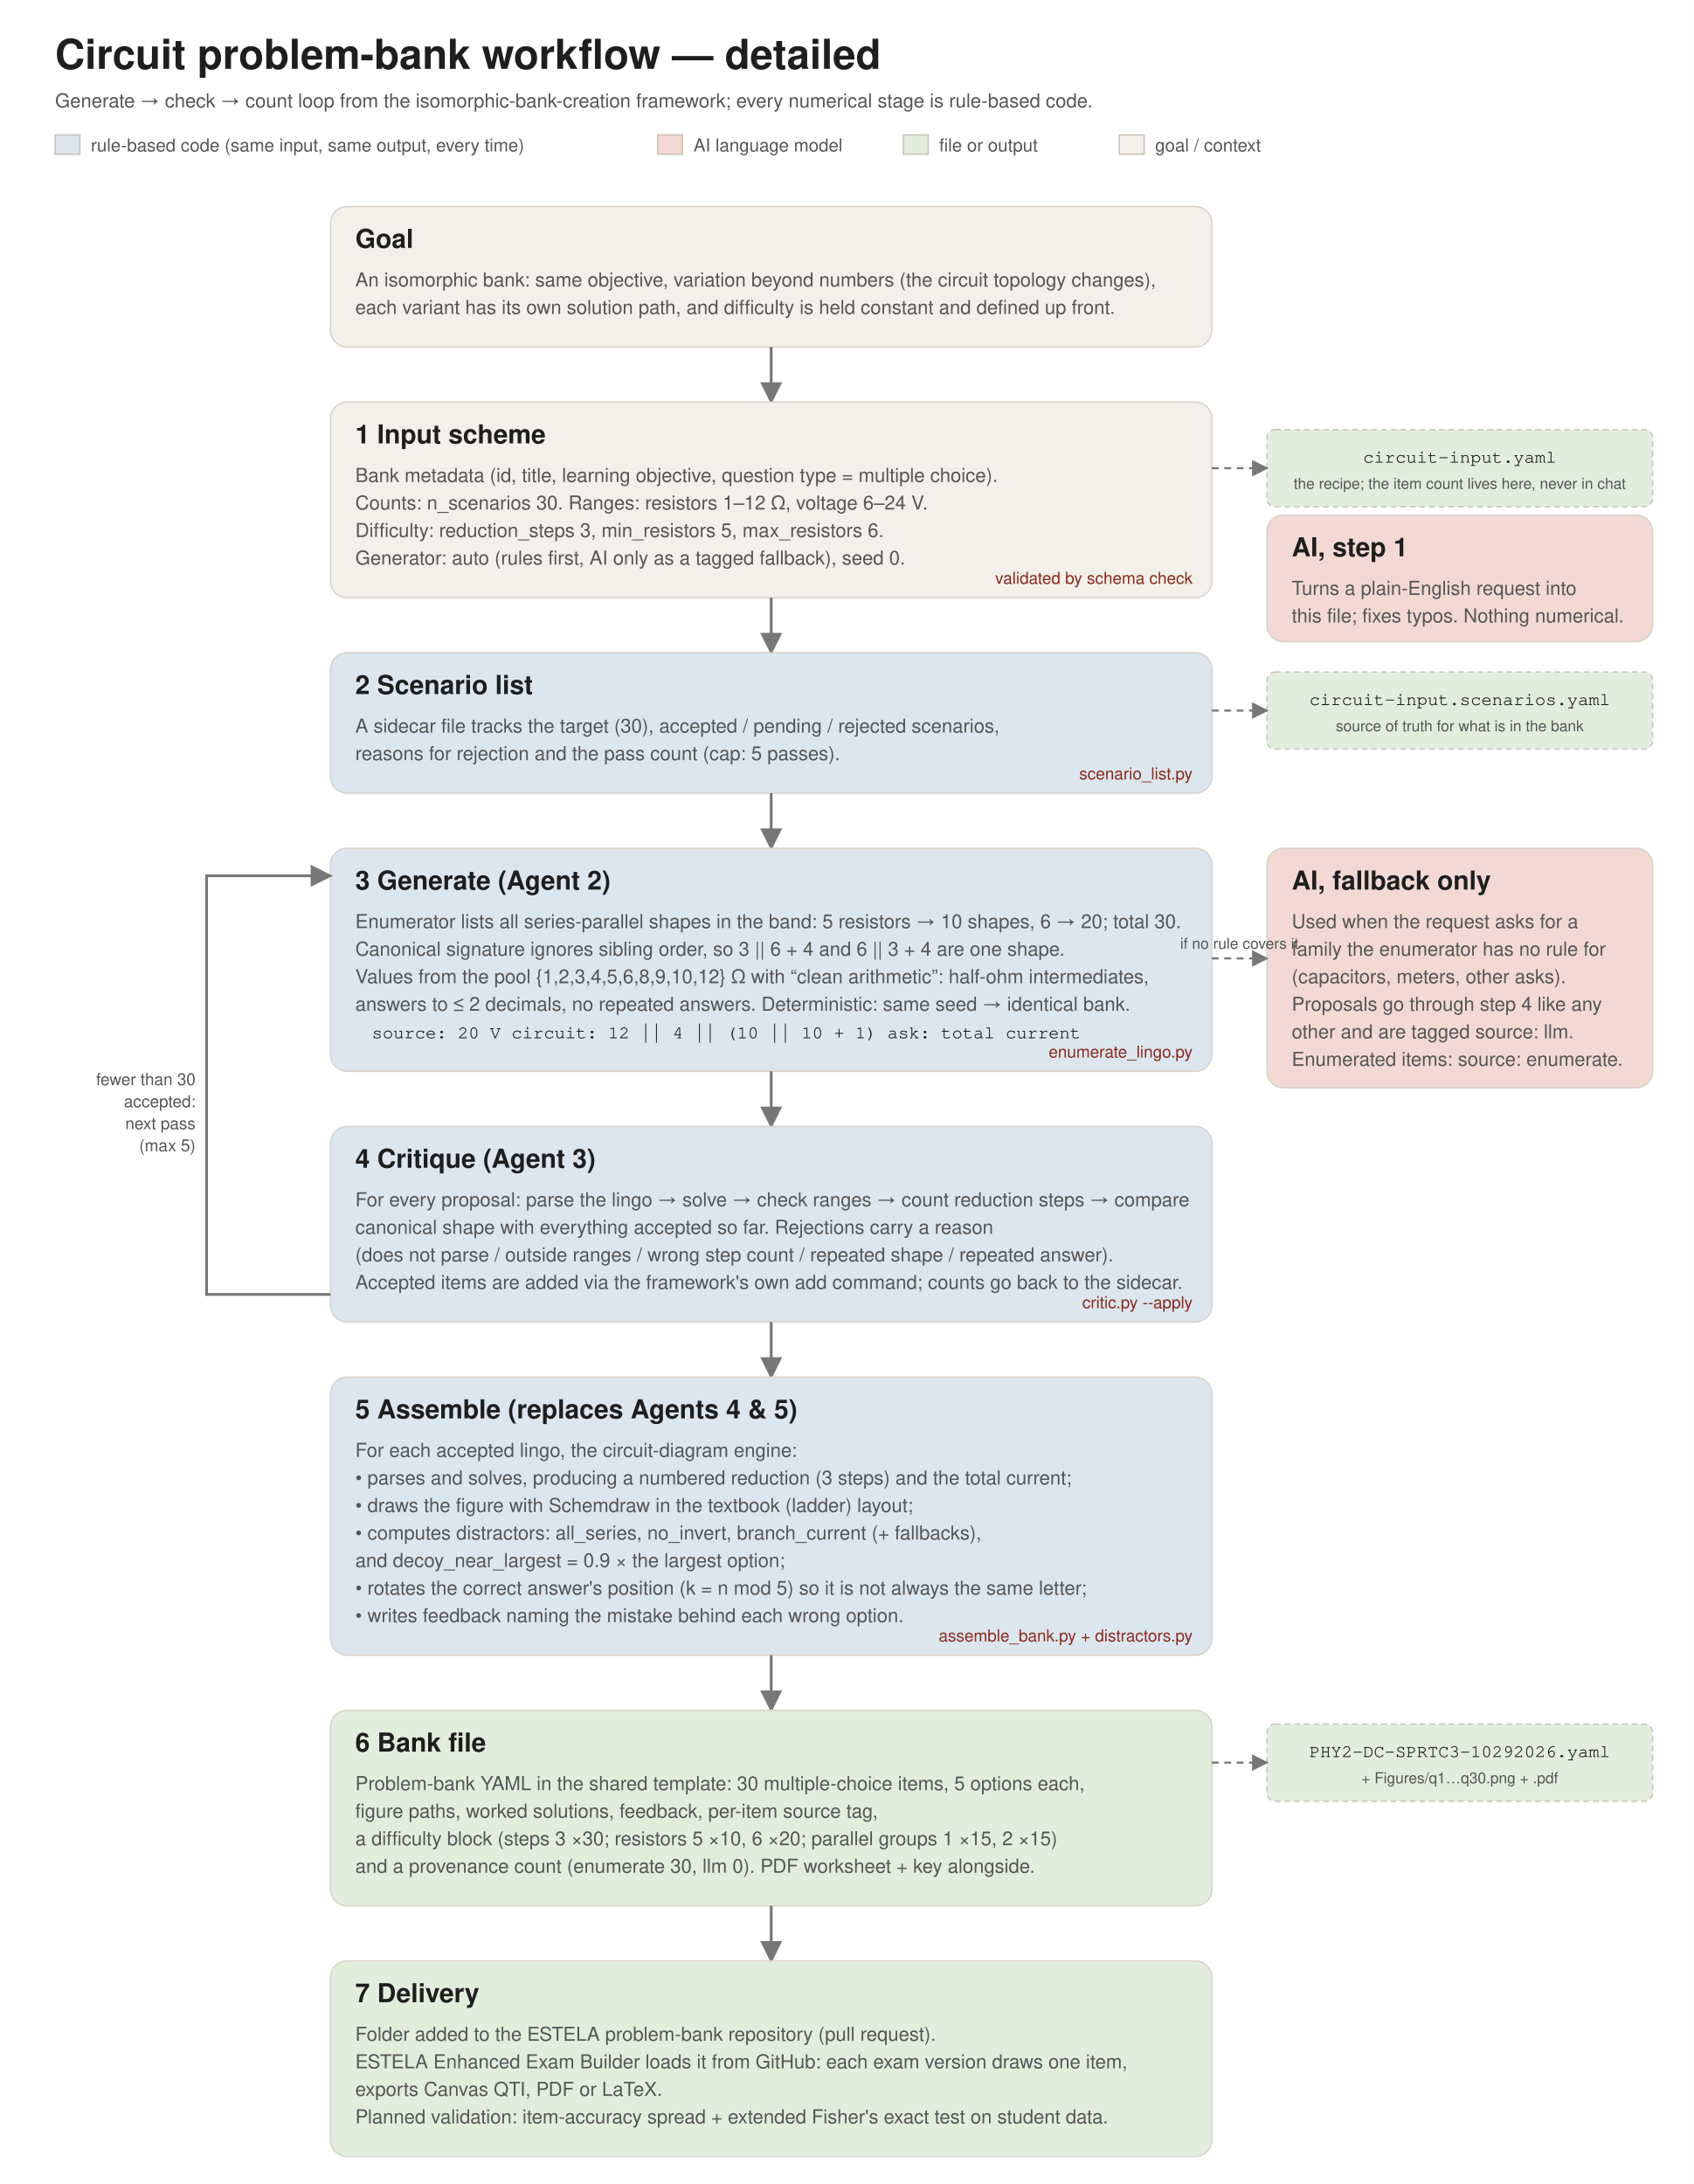
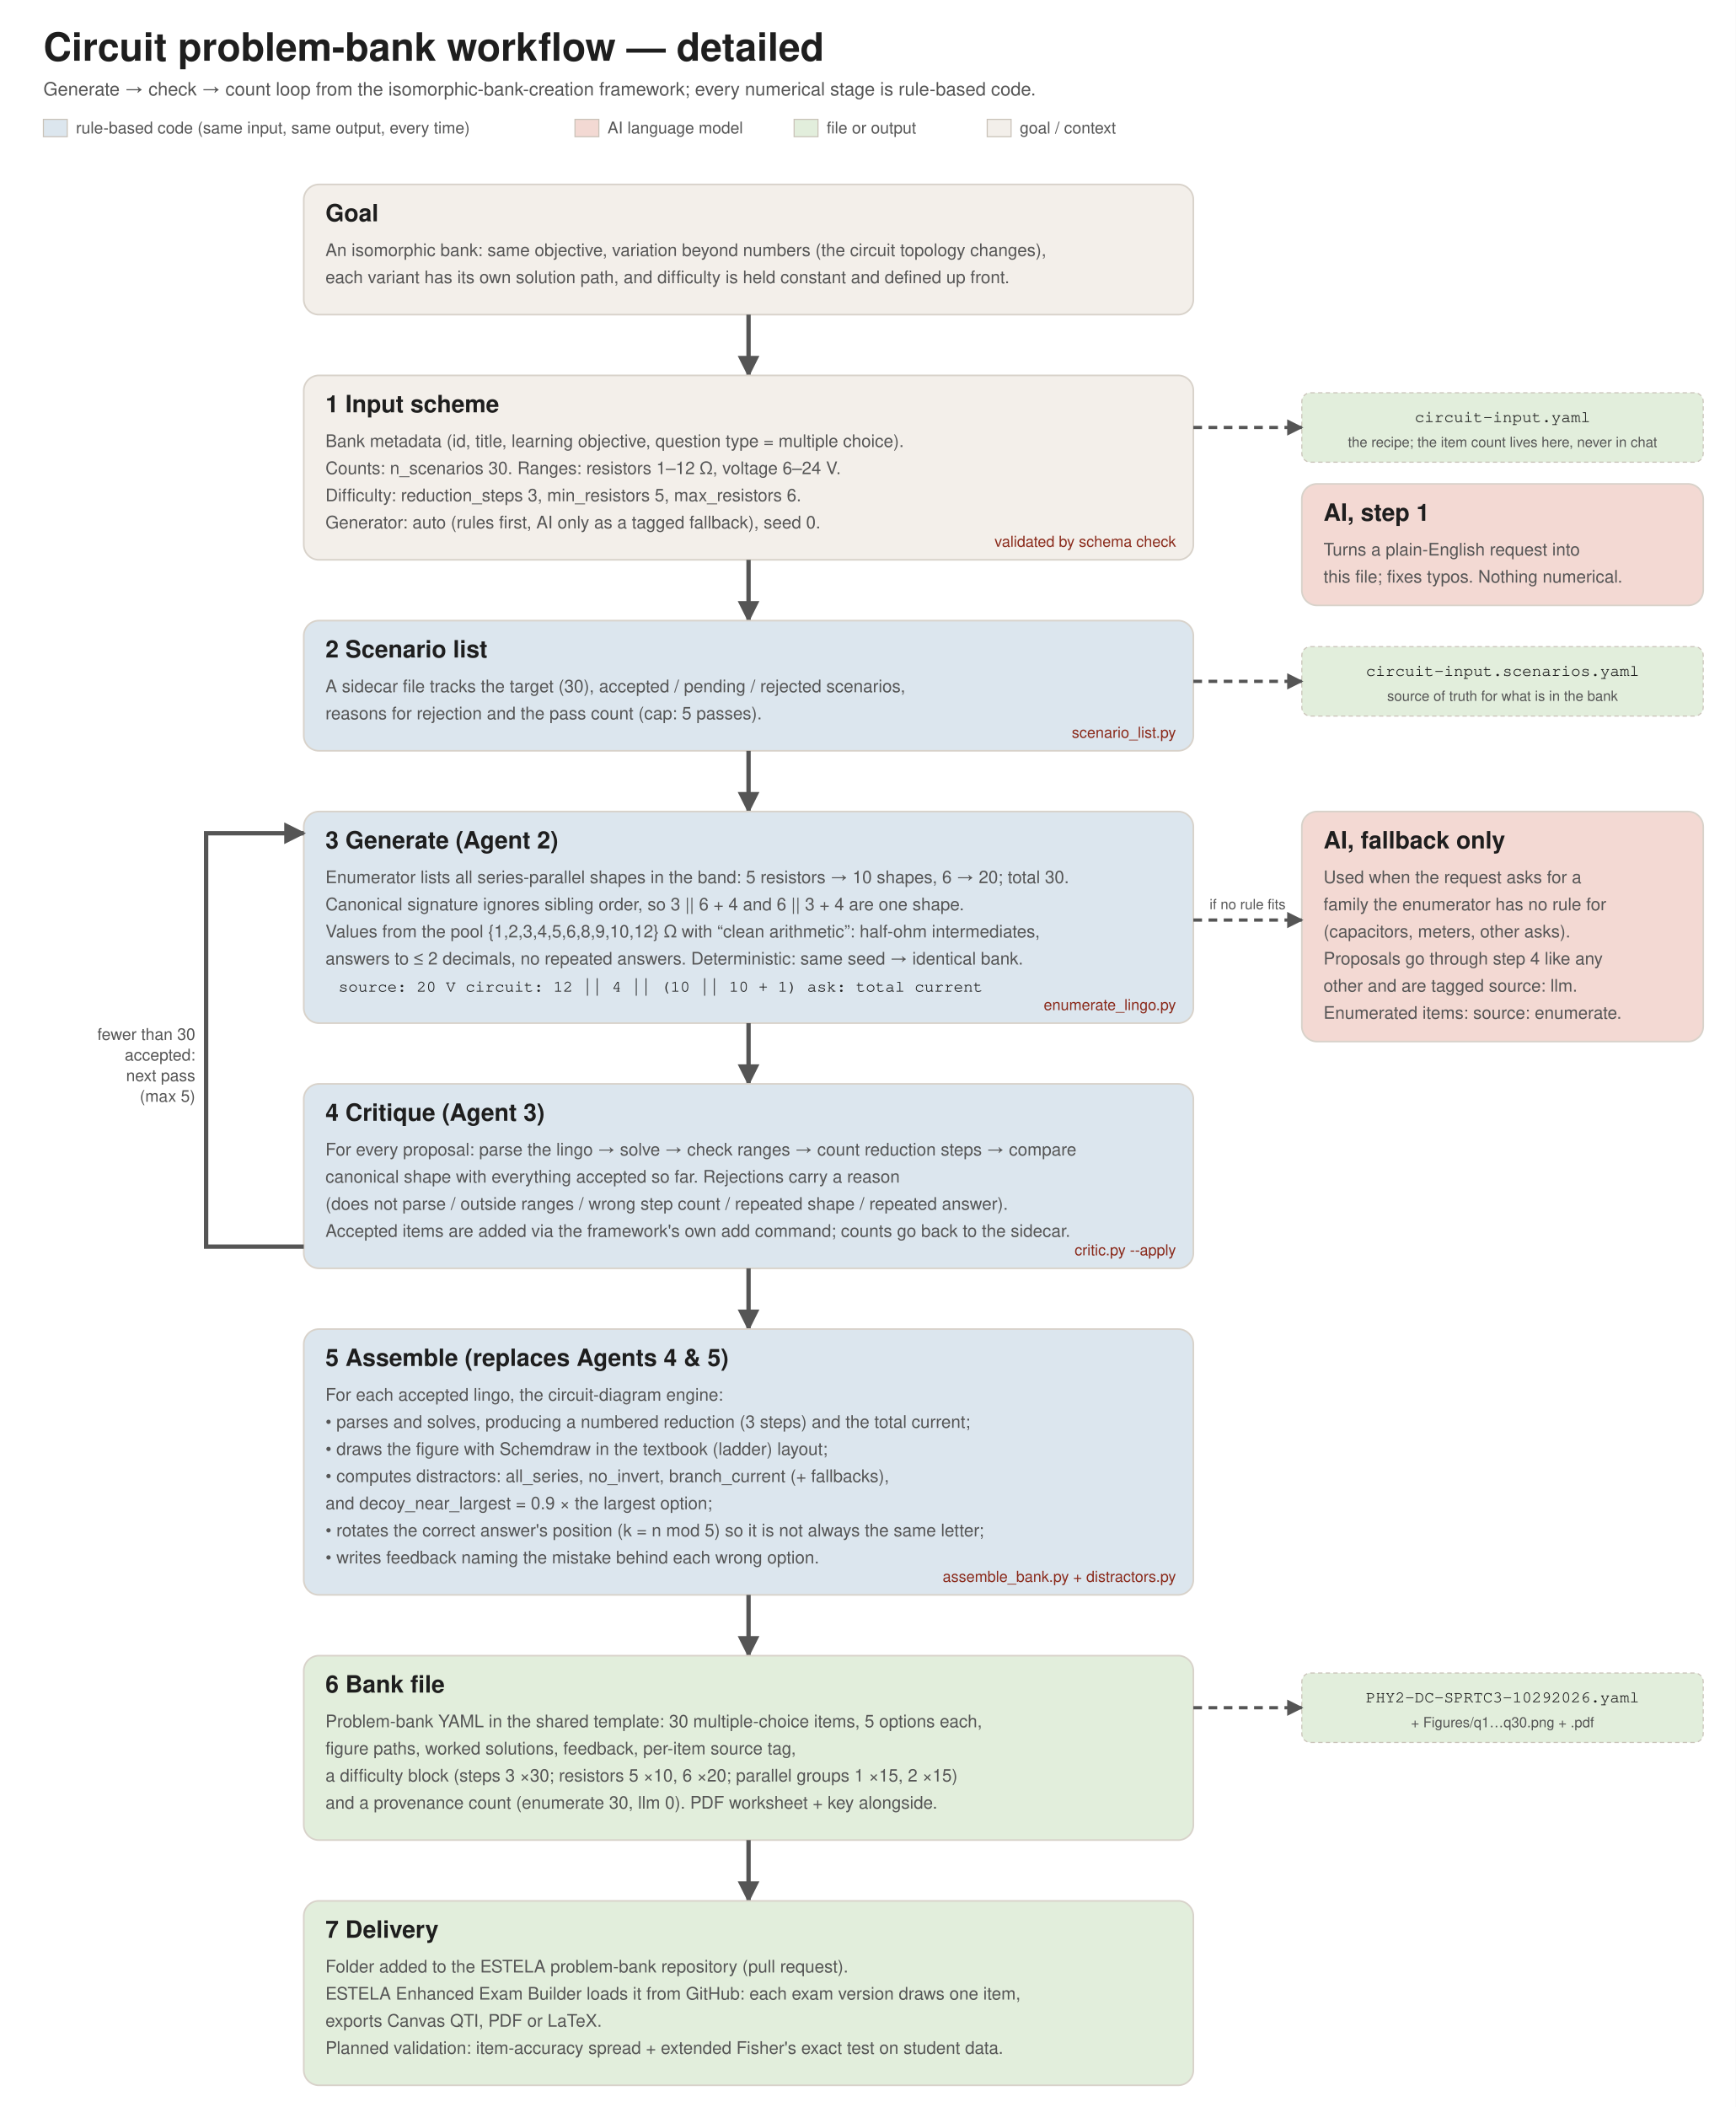
- <svg xmlns="http://www.w3.org/2000/svg" width="615" height="793" viewBox="0 0 1230 1586" font-family="Helvetica, Arial, sans-serif">
-   <rect width="1230" height="1586" fill="#FFFFFF" />
+ <svg xmlns="http://www.w3.org/2000/svg" width="800" height="971" viewBox="0 0 1600 1942" font-family="Helvetica, Arial, sans-serif">
+   <rect width="1600" height="1942" fill="#FFFFFF" />
  <defs>
-     <marker id="a" viewBox="0 0 10 10" refX="9" refY="5" markerWidth="8" markerHeight="8" orient="auto-start-reverse">
-       <path d="M0,0 L10,5 L0,10 z" fill="#777" />
+     <marker id="a" viewBox="0 0 10 10" refX="9" refY="5" markerWidth="5" markerHeight="5" orient="auto-start-reverse">
+       <path d="M0,0 L10,5 L0,10 z" fill="#555" />
    </marker>
  </defs>
-   <text x="40" y="50" font-size="30" fill="#1E1E1E" text-anchor="start" font-weight="bold" font-family="Helvetica, Arial, sans-serif">Circuit problem-bank workflow — detailed</text>
-   <text x="40" y="78" font-size="14" fill="#555555" text-anchor="start" font-weight="normal" font-family="Helvetica, Arial, sans-serif">Generate → check → count loop from the isomorphic-bank-creation framework; every numerical stage is rule-based code.</text>
-   <rect x="40" y="98" width="18" height="14" fill="#DCE6EE" stroke="#C9C2B8" />
-   <text x="66" y="110" font-size="13" fill="#555555" text-anchor="start" font-weight="normal" font-family="Helvetica, Arial, sans-serif">rule-based code (same input, same output, every time)</text>
-   <rect x="477.6" y="98" width="18" height="14" fill="#F3D9D3" stroke="#C9C2B8" />
-   <text x="503.6" y="110" font-size="13" fill="#555555" text-anchor="start" font-weight="normal" font-family="Helvetica, Arial, sans-serif">AI language model</text>
-   <rect x="656.0" y="98" width="18" height="14" fill="#E2EEDC" stroke="#C9C2B8" />
-   <text x="682.0" y="110" font-size="13" fill="#555555" text-anchor="start" font-weight="normal" font-family="Helvetica, Arial, sans-serif">file or output</text>
-   <rect x="812.8" y="98" width="18" height="14" fill="#F3EFEA" stroke="#C9C2B8" />
-   <text x="838.8" y="110" font-size="13" fill="#555555" text-anchor="start" font-weight="normal" font-family="Helvetica, Arial, sans-serif">goal / context</text>
-   <rect x="240" y="150" width="640" height="102" rx="12" fill="#F3EFEA" stroke="#D8D2CA" />
-   <text x="258" y="180" font-size="19" fill="#1E1E1E" text-anchor="start" font-weight="bold" font-family="Helvetica, Arial, sans-serif">Goal</text>
-   <text x="258" y="208" font-size="14" fill="#555555" text-anchor="start" font-weight="normal" font-family="Helvetica, Arial, sans-serif">An isomorphic bank: same objective, variation beyond numbers (the circuit topology changes),</text>
-   <text x="258" y="228" font-size="14" fill="#555555" text-anchor="start" font-weight="normal" font-family="Helvetica, Arial, sans-serif">each variant has its own solution path, and difficulty is held constant and defined up front.</text>
-   <path d="M560.0,252 L560.0,292" stroke="#777" stroke-width="2" fill="none" marker-end="url(#a)" />
-   <rect x="240" y="292" width="640" height="142" rx="12" fill="#F3EFEA" stroke="#D8D2CA" />
-   <text x="258" y="322" font-size="19" fill="#1E1E1E" text-anchor="start" font-weight="bold" font-family="Helvetica, Arial, sans-serif">1  Input scheme</text>
-   <text x="258" y="350" font-size="14" fill="#555555" text-anchor="start" font-weight="normal" font-family="Helvetica, Arial, sans-serif">Bank metadata (id, title, learning objective, question type = multiple choice).</text>
-   <text x="258" y="370" font-size="14" fill="#555555" text-anchor="start" font-weight="normal" font-family="Helvetica, Arial, sans-serif">Counts: n_scenarios 30.   Ranges: resistors 1–12 Ω, voltage 6–24 V.</text>
-   <text x="258" y="390" font-size="14" fill="#555555" text-anchor="start" font-weight="normal" font-family="Helvetica, Arial, sans-serif">Difficulty: reduction_steps 3, min_resistors 5, max_resistors 6.</text>
-   <text x="258" y="410" font-size="14" fill="#555555" text-anchor="start" font-weight="normal" font-family="Helvetica, Arial, sans-serif">Generator: auto (rules first, AI only as a tagged fallback), seed 0.</text>
-   <text x="866" y="424" font-size="12" fill="#8A2A1B" text-anchor="end" font-weight="normal" font-family="Helvetica, Arial, sans-serif">validated by schema check</text>
-   <rect x="920" y="312" width="280" height="56" rx="6" fill="#E2EEDC" stroke="#C9C2B8" stroke-dasharray="4,3" />
-   <text x="1060.0" y="336" font-size="13" fill="#1E1E1E" text-anchor="middle" font-weight="normal" font-family="Menlo, Courier, monospace">circuit-input.yaml</text>
-   <text x="1060.0" y="355" font-size="11" fill="#555555" text-anchor="middle" font-weight="normal" font-family="Helvetica, Arial, sans-serif">the recipe; the item count lives here, never in chat</text>
-   <path d="M880,340 L920,340" stroke="#777" stroke-width="1.5" fill="none" marker-end="url(#a)" stroke-dasharray="5,4" />
-   <rect x="920" y="374" width="280" height="92" rx="12" fill="#F3D9D3" stroke="#D8D2CA" />
-   <text x="938" y="404" font-size="19" fill="#1E1E1E" text-anchor="start" font-weight="bold" font-family="Helvetica, Arial, sans-serif">AI, step 1</text>
-   <text x="938" y="432" font-size="14" fill="#555555" text-anchor="start" font-weight="normal" font-family="Helvetica, Arial, sans-serif">Turns a plain-English request into</text>
-   <text x="938" y="452" font-size="14" fill="#555555" text-anchor="start" font-weight="normal" font-family="Helvetica, Arial, sans-serif">this file; fixes typos. Nothing numerical.</text>
-   <path d="M560.0,434 L560.0,474" stroke="#777" stroke-width="2" fill="none" marker-end="url(#a)" />
-   <rect x="240" y="474" width="640" height="102" rx="12" fill="#DCE6EE" stroke="#D8D2CA" />
-   <text x="258" y="504" font-size="19" fill="#1E1E1E" text-anchor="start" font-weight="bold" font-family="Helvetica, Arial, sans-serif">2  Scenario list</text>
-   <text x="258" y="532" font-size="14" fill="#555555" text-anchor="start" font-weight="normal" font-family="Helvetica, Arial, sans-serif">A sidecar file tracks the target (30), accepted / pending / rejected scenarios,</text>
-   <text x="258" y="552" font-size="14" fill="#555555" text-anchor="start" font-weight="normal" font-family="Helvetica, Arial, sans-serif">reasons for rejection and the pass count (cap: 5 passes).</text>
-   <text x="866" y="566" font-size="12" fill="#8A2A1B" text-anchor="end" font-weight="normal" font-family="Helvetica, Arial, sans-serif">scenario_list.py</text>
-   <rect x="920" y="488" width="280" height="56" rx="6" fill="#E2EEDC" stroke="#C9C2B8" stroke-dasharray="4,3" />
-   <text x="1060.0" y="512" font-size="13" fill="#1E1E1E" text-anchor="middle" font-weight="normal" font-family="Menlo, Courier, monospace">circuit-input.scenarios.yaml</text>
-   <text x="1060.0" y="531" font-size="11" fill="#555555" text-anchor="middle" font-weight="normal" font-family="Helvetica, Arial, sans-serif">source of truth for what is in the bank</text>
-   <path d="M880,516 L920,516" stroke="#777" stroke-width="1.5" fill="none" marker-end="url(#a)" stroke-dasharray="5,4" />
-   <path d="M560.0,576 L560.0,616" stroke="#777" stroke-width="2" fill="none" marker-end="url(#a)" />
-   <rect x="240" y="616" width="640" height="162" rx="12" fill="#DCE6EE" stroke="#D8D2CA" />
-   <text x="258" y="646" font-size="19" fill="#1E1E1E" text-anchor="start" font-weight="bold" font-family="Helvetica, Arial, sans-serif">3  Generate  (Agent 2)</text>
-   <text x="258" y="674" font-size="14" fill="#555555" text-anchor="start" font-weight="normal" font-family="Helvetica, Arial, sans-serif">Enumerator lists all series-parallel shapes in the band: 5 resistors → 10 shapes, 6 → 20; total 30.</text>
-   <text x="258" y="694" font-size="14" fill="#555555" text-anchor="start" font-weight="normal" font-family="Helvetica, Arial, sans-serif">Canonical signature ignores sibling order, so 3 || 6 + 4 and 6 || 3 + 4 are one shape.</text>
-   <text x="258" y="714" font-size="14" fill="#555555" text-anchor="start" font-weight="normal" font-family="Helvetica, Arial, sans-serif">Values from the pool {1,2,3,4,5,6,8,9,10,12} Ω with “clean arithmetic”: half-ohm intermediates,</text>
-   <text x="258" y="734" font-size="14" fill="#555555" text-anchor="start" font-weight="normal" font-family="Helvetica, Arial, sans-serif">answers to ≤ 2 decimals, no repeated answers.  Deterministic: same seed → identical bank.</text>
-   <text x="270" y="754" font-size="13" fill="#1E1E1E" text-anchor="start" font-weight="normal" font-family="Menlo, Courier, monospace">source: 20 V   circuit: 12 || 4 || (10 || 10 + 1)   ask: total current</text>
-   <text x="866" y="768" font-size="12" fill="#8A2A1B" text-anchor="end" font-weight="normal" font-family="Helvetica, Arial, sans-serif">enumerate_lingo.py</text>
-   <rect x="920" y="616" width="280" height="174" rx="12" fill="#F3D9D3" stroke="#D8D2CA" />
-   <text x="938" y="646" font-size="19" fill="#1E1E1E" text-anchor="start" font-weight="bold" font-family="Helvetica, Arial, sans-serif">AI, fallback only</text>
-   <text x="938" y="674" font-size="14" fill="#555555" text-anchor="start" font-weight="normal" font-family="Helvetica, Arial, sans-serif">Used when the request asks for a</text>
-   <text x="938" y="694" font-size="14" fill="#555555" text-anchor="start" font-weight="normal" font-family="Helvetica, Arial, sans-serif">family the enumerator has no rule for</text>
-   <text x="938" y="714" font-size="14" fill="#555555" text-anchor="start" font-weight="normal" font-family="Helvetica, Arial, sans-serif">(capacitors, meters, other asks).</text>
-   <text x="938" y="734" font-size="14" fill="#555555" text-anchor="start" font-weight="normal" font-family="Helvetica, Arial, sans-serif">Proposals go through step 4 like any</text>
-   <text x="938" y="754" font-size="14" fill="#555555" text-anchor="start" font-weight="normal" font-family="Helvetica, Arial, sans-serif">other and are tagged source: llm.</text>
-   <text x="938" y="774" font-size="14" fill="#555555" text-anchor="start" font-weight="normal" font-family="Helvetica, Arial, sans-serif">Enumerated items: source: enumerate.</text>
-   <path d="M880,696 L920,696" stroke="#777" stroke-width="1.5" fill="none" marker-end="url(#a)" stroke-dasharray="5,4" />
-   <text x="900.0" y="689" font-size="11" fill="#555555" text-anchor="middle" font-weight="normal" font-family="Helvetica, Arial, sans-serif">if no rule covers it</text>
-   <path d="M560.0,778 L560.0,818" stroke="#777" stroke-width="2" fill="none" marker-end="url(#a)" />
-   <rect x="240" y="818" width="640" height="142" rx="12" fill="#DCE6EE" stroke="#D8D2CA" />
-   <text x="258" y="848" font-size="19" fill="#1E1E1E" text-anchor="start" font-weight="bold" font-family="Helvetica, Arial, sans-serif">4  Critique  (Agent 3)</text>
-   <text x="258" y="876" font-size="14" fill="#555555" text-anchor="start" font-weight="normal" font-family="Helvetica, Arial, sans-serif">For every proposal: parse the lingo → solve → check ranges → count reduction steps → compare</text>
-   <text x="258" y="896" font-size="14" fill="#555555" text-anchor="start" font-weight="normal" font-family="Helvetica, Arial, sans-serif">canonical shape with everything accepted so far.  Rejections carry a reason</text>
-   <text x="258" y="916" font-size="14" fill="#555555" text-anchor="start" font-weight="normal" font-family="Helvetica, Arial, sans-serif">(does not parse / outside ranges / wrong step count / repeated shape / repeated answer).</text>
-   <text x="258" y="936" font-size="14" fill="#555555" text-anchor="start" font-weight="normal" font-family="Helvetica, Arial, sans-serif">Accepted items are added via the framework's own add command; counts go back to the sidecar.</text>
-   <text x="866" y="950" font-size="12" fill="#8A2A1B" text-anchor="end" font-weight="normal" font-family="Helvetica, Arial, sans-serif">critic.py --apply</text>
-   <path d="M240,940 L150,940 L150,636 L240,636" stroke="#777" stroke-width="2" fill="none" marker-end="url(#a)" />
-   <text x="142" y="788.0" font-size="12" fill="#555555" text-anchor="end" font-weight="normal" font-family="Helvetica, Arial, sans-serif">fewer than 30</text>
-   <text x="142" y="804.0" font-size="12" fill="#555555" text-anchor="end" font-weight="normal" font-family="Helvetica, Arial, sans-serif">accepted:</text>
-   <text x="142" y="820.0" font-size="12" fill="#555555" text-anchor="end" font-weight="normal" font-family="Helvetica, Arial, sans-serif">next pass</text>
-   <text x="142" y="836.0" font-size="12" fill="#555555" text-anchor="end" font-weight="normal" font-family="Helvetica, Arial, sans-serif">(max 5)</text>
-   <path d="M560.0,960 L560.0,1000" stroke="#777" stroke-width="2" fill="none" marker-end="url(#a)" />
-   <rect x="240" y="1000" width="640" height="202" rx="12" fill="#DCE6EE" stroke="#D8D2CA" />
-   <text x="258" y="1030" font-size="19" fill="#1E1E1E" text-anchor="start" font-weight="bold" font-family="Helvetica, Arial, sans-serif">5  Assemble  (replaces Agents 4 &amp; 5)</text>
-   <text x="258" y="1058" font-size="14" fill="#555555" text-anchor="start" font-weight="normal" font-family="Helvetica, Arial, sans-serif">For each accepted lingo, the circuit-diagram engine:</text>
-   <text x="258" y="1078" font-size="14" fill="#555555" text-anchor="start" font-weight="normal" font-family="Helvetica, Arial, sans-serif">   • parses and solves, producing a numbered reduction (3 steps) and the total current;</text>
-   <text x="258" y="1098" font-size="14" fill="#555555" text-anchor="start" font-weight="normal" font-family="Helvetica, Arial, sans-serif">   • draws the figure with Schemdraw in the textbook (ladder) layout;</text>
-   <text x="258" y="1118" font-size="14" fill="#555555" text-anchor="start" font-weight="normal" font-family="Helvetica, Arial, sans-serif">   • computes distractors: all_series, no_invert, branch_current (+ fallbacks),</text>
-   <text x="258" y="1138" font-size="14" fill="#555555" text-anchor="start" font-weight="normal" font-family="Helvetica, Arial, sans-serif">     and decoy_near_largest = 0.9 × the largest option;</text>
-   <text x="258" y="1158" font-size="14" fill="#555555" text-anchor="start" font-weight="normal" font-family="Helvetica, Arial, sans-serif">   • rotates the correct answer's position (k = n mod 5) so it is not always the same letter;</text>
-   <text x="258" y="1178" font-size="14" fill="#555555" text-anchor="start" font-weight="normal" font-family="Helvetica, Arial, sans-serif">   • writes feedback naming the mistake behind each wrong option.</text>
-   <text x="866" y="1192" font-size="12" fill="#8A2A1B" text-anchor="end" font-weight="normal" font-family="Helvetica, Arial, sans-serif">assemble_bank.py + distractors.py</text>
-   <path d="M560.0,1202 L560.0,1242" stroke="#777" stroke-width="2" fill="none" marker-end="url(#a)" />
-   <rect x="240" y="1242" width="640" height="142" rx="12" fill="#E2EEDC" stroke="#D8D2CA" />
-   <text x="258" y="1272" font-size="19" fill="#1E1E1E" text-anchor="start" font-weight="bold" font-family="Helvetica, Arial, sans-serif">6  Bank file</text>
-   <text x="258" y="1300" font-size="14" fill="#555555" text-anchor="start" font-weight="normal" font-family="Helvetica, Arial, sans-serif">Problem-bank YAML in the shared template: 30 multiple-choice items, 5 options each,</text>
-   <text x="258" y="1320" font-size="14" fill="#555555" text-anchor="start" font-weight="normal" font-family="Helvetica, Arial, sans-serif">figure paths, worked solutions, feedback, per-item source tag,</text>
-   <text x="258" y="1340" font-size="14" fill="#555555" text-anchor="start" font-weight="normal" font-family="Helvetica, Arial, sans-serif">a difficulty block (steps 3 ×30; resistors 5 ×10, 6 ×20; parallel groups 1 ×15, 2 ×15)</text>
-   <text x="258" y="1360" font-size="14" fill="#555555" text-anchor="start" font-weight="normal" font-family="Helvetica, Arial, sans-serif">and a provenance count (enumerate 30, llm 0).   PDF worksheet + key alongside.</text>
-   <rect x="920" y="1252" width="280" height="56" rx="6" fill="#E2EEDC" stroke="#C9C2B8" stroke-dasharray="4,3" />
-   <text x="1060.0" y="1276" font-size="13" fill="#1E1E1E" text-anchor="middle" font-weight="normal" font-family="Menlo, Courier, monospace">PHY2-DC-SPRTC3-10292026.yaml</text>
-   <text x="1060.0" y="1295" font-size="11" fill="#555555" text-anchor="middle" font-weight="normal" font-family="Helvetica, Arial, sans-serif">+ Figures/q1…q30.png + .pdf</text>
-   <path d="M880,1280 L920,1280" stroke="#777" stroke-width="1.5" fill="none" marker-end="url(#a)" stroke-dasharray="5,4" />
-   <path d="M560.0,1384 L560.0,1424" stroke="#777" stroke-width="2" fill="none" marker-end="url(#a)" />
-   <rect x="240" y="1424" width="640" height="142" rx="12" fill="#E2EEDC" stroke="#D8D2CA" />
-   <text x="258" y="1454" font-size="19" fill="#1E1E1E" text-anchor="start" font-weight="bold" font-family="Helvetica, Arial, sans-serif">7  Delivery</text>
-   <text x="258" y="1482" font-size="14" fill="#555555" text-anchor="start" font-weight="normal" font-family="Helvetica, Arial, sans-serif">Folder added to the ESTELA problem-bank repository (pull request).</text>
-   <text x="258" y="1502" font-size="14" fill="#555555" text-anchor="start" font-weight="normal" font-family="Helvetica, Arial, sans-serif">ESTELA Enhanced Exam Builder loads it from GitHub: each exam version draws one item,</text>
-   <text x="258" y="1522" font-size="14" fill="#555555" text-anchor="start" font-weight="normal" font-family="Helvetica, Arial, sans-serif">exports Canvas QTI, PDF or LaTeX.</text>
-   <text x="258" y="1542" font-size="14" fill="#555555" text-anchor="start" font-weight="normal" font-family="Helvetica, Arial, sans-serif">Planned validation: item-accuracy spread + extended Fisher's exact test on student data.</text>
+   <text x="40" y="56" font-size="36" fill="#1E1E1E" text-anchor="start" font-weight="bold" font-family="Helvetica, Arial, sans-serif">Circuit problem-bank workflow — detailed</text>
+   <text x="40" y="88" font-size="17" fill="#555555" text-anchor="start" font-weight="normal" font-family="Helvetica, Arial, sans-serif">Generate → check → count loop from the isomorphic-bank-creation framework; every numerical stage is rule-based code.</text>
+   <rect x="40" y="110" width="22" height="16" fill="#DCE6EE" stroke="#C9C2B8" />
+   <text x="70" y="123" font-size="15" fill="#555555" text-anchor="start" font-weight="normal" font-family="Helvetica, Arial, sans-serif">rule-based code (same input, same output, every time)</text>
+   <rect x="530.0" y="110" width="22" height="16" fill="#F3D9D3" stroke="#C9C2B8" />
+   <text x="560.0" y="123" font-size="15" fill="#555555" text-anchor="start" font-weight="normal" font-family="Helvetica, Arial, sans-serif">AI language model</text>
+   <rect x="732.0" y="110" width="22" height="16" fill="#E2EEDC" stroke="#C9C2B8" />
+   <text x="762.0" y="123" font-size="15" fill="#555555" text-anchor="start" font-weight="normal" font-family="Helvetica, Arial, sans-serif">file or output</text>
+   <rect x="910.0" y="110" width="22" height="16" fill="#F3EFEA" stroke="#C9C2B8" />
+   <text x="940.0" y="123" font-size="15" fill="#555555" text-anchor="start" font-weight="normal" font-family="Helvetica, Arial, sans-serif">goal / context</text>
+   <rect x="280" y="170" width="820" height="120" rx="14" fill="#F3EFEA" stroke="#D8D2CA" stroke-width="1.5" />
+   <text x="300" y="204" font-size="22" fill="#1E1E1E" text-anchor="start" font-weight="bold" font-family="Helvetica, Arial, sans-serif">Goal</text>
+   <text x="300" y="236" font-size="16" fill="#555555" text-anchor="start" font-weight="normal" font-family="Helvetica, Arial, sans-serif">An isomorphic bank: same objective, variation beyond numbers (the circuit topology changes),</text>
+   <text x="300" y="261" font-size="16" fill="#555555" text-anchor="start" font-weight="normal" font-family="Helvetica, Arial, sans-serif">each variant has its own solution path, and difficulty is held constant and defined up front.</text>
+   <path d="M690.0,290 L690.0,346" stroke="#555" stroke-width="4" fill="none" marker-end="url(#a)" />
+   <rect x="280" y="346" width="820" height="170" rx="14" fill="#F3EFEA" stroke="#D8D2CA" stroke-width="1.5" />
+   <text x="300" y="380" font-size="22" fill="#1E1E1E" text-anchor="start" font-weight="bold" font-family="Helvetica, Arial, sans-serif">1  Input scheme</text>
+   <text x="300" y="412" font-size="16" fill="#555555" text-anchor="start" font-weight="normal" font-family="Helvetica, Arial, sans-serif">Bank metadata (id, title, learning objective, question type = multiple choice).</text>
+   <text x="300" y="437" font-size="16" fill="#555555" text-anchor="start" font-weight="normal" font-family="Helvetica, Arial, sans-serif">Counts: n_scenarios 30.   Ranges: resistors 1–12 Ω, voltage 6–24 V.</text>
+   <text x="300" y="462" font-size="16" fill="#555555" text-anchor="start" font-weight="normal" font-family="Helvetica, Arial, sans-serif">Difficulty: reduction_steps 3, min_resistors 5, max_resistors 6.</text>
+   <text x="300" y="487" font-size="16" fill="#555555" text-anchor="start" font-weight="normal" font-family="Helvetica, Arial, sans-serif">Generator: auto (rules first, AI only as a tagged fallback), seed 0.</text>
+   <text x="1084" y="504" font-size="14" fill="#8A2A1B" text-anchor="end" font-weight="normal" font-family="Helvetica, Arial, sans-serif">validated by schema check</text>
+   <rect x="1200" y="362" width="370" height="64" rx="8" fill="#E2EEDC" stroke="#C9C2B8" stroke-dasharray="4,3" />
+   <text x="1385.0" y="389" font-size="15" fill="#1E1E1E" text-anchor="middle" font-weight="normal" font-family="Menlo, Courier, monospace">circuit-input.yaml</text>
+   <text x="1385.0" y="412" font-size="13" fill="#555555" text-anchor="middle" font-weight="normal" font-family="Helvetica, Arial, sans-serif">the recipe; the item count lives here, never in chat</text>
+   <path d="M1100,394 L1200,394" stroke="#555" stroke-width="3" fill="none" marker-end="url(#a)" stroke-dasharray="8,6" />
+   <rect x="1200" y="446" width="370" height="112" rx="14" fill="#F3D9D3" stroke="#D8D2CA" stroke-width="1.5" />
+   <text x="1220" y="480" font-size="22" fill="#1E1E1E" text-anchor="start" font-weight="bold" font-family="Helvetica, Arial, sans-serif">AI, step 1</text>
+   <text x="1220" y="512" font-size="16" fill="#555555" text-anchor="start" font-weight="normal" font-family="Helvetica, Arial, sans-serif">Turns a plain-English request into</text>
+   <text x="1220" y="537" font-size="16" fill="#555555" text-anchor="start" font-weight="normal" font-family="Helvetica, Arial, sans-serif">this file; fixes typos. Nothing numerical.</text>
+   <path d="M690.0,516 L690.0,572" stroke="#555" stroke-width="4" fill="none" marker-end="url(#a)" />
+   <rect x="280" y="572" width="820" height="120" rx="14" fill="#DCE6EE" stroke="#D8D2CA" stroke-width="1.5" />
+   <text x="300" y="606" font-size="22" fill="#1E1E1E" text-anchor="start" font-weight="bold" font-family="Helvetica, Arial, sans-serif">2  Scenario list</text>
+   <text x="300" y="638" font-size="16" fill="#555555" text-anchor="start" font-weight="normal" font-family="Helvetica, Arial, sans-serif">A sidecar file tracks the target (30), accepted / pending / rejected scenarios,</text>
+   <text x="300" y="663" font-size="16" fill="#555555" text-anchor="start" font-weight="normal" font-family="Helvetica, Arial, sans-serif">reasons for rejection and the pass count (cap: 5 passes).</text>
+   <text x="1084" y="680" font-size="14" fill="#8A2A1B" text-anchor="end" font-weight="normal" font-family="Helvetica, Arial, sans-serif">scenario_list.py</text>
+   <rect x="1200" y="596" width="370" height="64" rx="8" fill="#E2EEDC" stroke="#C9C2B8" stroke-dasharray="4,3" />
+   <text x="1385.0" y="623" font-size="15" fill="#1E1E1E" text-anchor="middle" font-weight="normal" font-family="Menlo, Courier, monospace">circuit-input.scenarios.yaml</text>
+   <text x="1385.0" y="646" font-size="13" fill="#555555" text-anchor="middle" font-weight="normal" font-family="Helvetica, Arial, sans-serif">source of truth for what is in the bank</text>
+   <path d="M1100,628 L1200,628" stroke="#555" stroke-width="3" fill="none" marker-end="url(#a)" stroke-dasharray="8,6" />
+   <path d="M690.0,692 L690.0,748" stroke="#555" stroke-width="4" fill="none" marker-end="url(#a)" />
+   <rect x="280" y="748" width="820" height="195" rx="14" fill="#DCE6EE" stroke="#D8D2CA" stroke-width="1.5" />
+   <text x="300" y="782" font-size="22" fill="#1E1E1E" text-anchor="start" font-weight="bold" font-family="Helvetica, Arial, sans-serif">3  Generate  (Agent 2)</text>
+   <text x="300" y="814" font-size="16" fill="#555555" text-anchor="start" font-weight="normal" font-family="Helvetica, Arial, sans-serif">Enumerator lists all series-parallel shapes in the band: 5 resistors → 10 shapes, 6 → 20; total 30.</text>
+   <text x="300" y="839" font-size="16" fill="#555555" text-anchor="start" font-weight="normal" font-family="Helvetica, Arial, sans-serif">Canonical signature ignores sibling order, so 3 || 6 + 4 and 6 || 3 + 4 are one shape.</text>
+   <text x="300" y="864" font-size="16" fill="#555555" text-anchor="start" font-weight="normal" font-family="Helvetica, Arial, sans-serif">Values from the pool {1,2,3,4,5,6,8,9,10,12} Ω with “clean arithmetic”: half-ohm intermediates,</text>
+   <text x="300" y="889" font-size="16" fill="#555555" text-anchor="start" font-weight="normal" font-family="Helvetica, Arial, sans-serif">answers to ≤ 2 decimals, no repeated answers.  Deterministic: same seed → identical bank.</text>
+   <text x="312" y="914" font-size="15" fill="#1E1E1E" text-anchor="start" font-weight="normal" font-family="Menlo, Courier, monospace">source: 20 V   circuit: 12 || 4 || (10 || 10 + 1)   ask: total current</text>
+   <text x="1084" y="931" font-size="14" fill="#8A2A1B" text-anchor="end" font-weight="normal" font-family="Helvetica, Arial, sans-serif">enumerate_lingo.py</text>
+   <rect x="1200" y="748" width="370" height="212" rx="14" fill="#F3D9D3" stroke="#D8D2CA" stroke-width="1.5" />
+   <text x="1220" y="782" font-size="22" fill="#1E1E1E" text-anchor="start" font-weight="bold" font-family="Helvetica, Arial, sans-serif">AI, fallback only</text>
+   <text x="1220" y="814" font-size="16" fill="#555555" text-anchor="start" font-weight="normal" font-family="Helvetica, Arial, sans-serif">Used when the request asks for a</text>
+   <text x="1220" y="839" font-size="16" fill="#555555" text-anchor="start" font-weight="normal" font-family="Helvetica, Arial, sans-serif">family the enumerator has no rule for</text>
+   <text x="1220" y="864" font-size="16" fill="#555555" text-anchor="start" font-weight="normal" font-family="Helvetica, Arial, sans-serif">(capacitors, meters, other asks).</text>
+   <text x="1220" y="889" font-size="16" fill="#555555" text-anchor="start" font-weight="normal" font-family="Helvetica, Arial, sans-serif">Proposals go through step 4 like any</text>
+   <text x="1220" y="914" font-size="16" fill="#555555" text-anchor="start" font-weight="normal" font-family="Helvetica, Arial, sans-serif">other and are tagged source: llm.</text>
+   <text x="1220" y="939" font-size="16" fill="#555555" text-anchor="start" font-weight="normal" font-family="Helvetica, Arial, sans-serif">Enumerated items: source: enumerate.</text>
+   <path d="M1100,848 L1200,848" stroke="#555" stroke-width="3" fill="none" marker-end="url(#a)" stroke-dasharray="8,6" />
+   <text x="1150.0" y="838" font-size="13" fill="#555555" text-anchor="middle" font-weight="normal" font-family="Helvetica, Arial, sans-serif">if no rule fits</text>
+   <path d="M690.0,943 L690.0,999" stroke="#555" stroke-width="4" fill="none" marker-end="url(#a)" />
+   <rect x="280" y="999" width="820" height="170" rx="14" fill="#DCE6EE" stroke="#D8D2CA" stroke-width="1.5" />
+   <text x="300" y="1033" font-size="22" fill="#1E1E1E" text-anchor="start" font-weight="bold" font-family="Helvetica, Arial, sans-serif">4  Critique  (Agent 3)</text>
+   <text x="300" y="1065" font-size="16" fill="#555555" text-anchor="start" font-weight="normal" font-family="Helvetica, Arial, sans-serif">For every proposal: parse the lingo → solve → check ranges → count reduction steps → compare</text>
+   <text x="300" y="1090" font-size="16" fill="#555555" text-anchor="start" font-weight="normal" font-family="Helvetica, Arial, sans-serif">canonical shape with everything accepted so far.  Rejections carry a reason</text>
+   <text x="300" y="1115" font-size="16" fill="#555555" text-anchor="start" font-weight="normal" font-family="Helvetica, Arial, sans-serif">(does not parse / outside ranges / wrong step count / repeated shape / repeated answer).</text>
+   <text x="300" y="1140" font-size="16" fill="#555555" text-anchor="start" font-weight="normal" font-family="Helvetica, Arial, sans-serif">Accepted items are added via the framework's own add command; counts go back to the sidecar.</text>
+   <text x="1084" y="1157" font-size="14" fill="#8A2A1B" text-anchor="end" font-weight="normal" font-family="Helvetica, Arial, sans-serif">critic.py --apply</text>
+   <path d="M280,1149 L190,1149 L190,768 L280,768" stroke="#555" stroke-width="4" fill="none" marker-end="url(#a)" />
+   <text x="180" y="958.5" font-size="15" fill="#555555" text-anchor="end" font-weight="normal" font-family="Helvetica, Arial, sans-serif">fewer than 30</text>
+   <text x="180" y="977.5" font-size="15" fill="#555555" text-anchor="end" font-weight="normal" font-family="Helvetica, Arial, sans-serif">accepted:</text>
+   <text x="180" y="996.5" font-size="15" fill="#555555" text-anchor="end" font-weight="normal" font-family="Helvetica, Arial, sans-serif">next pass</text>
+   <text x="180" y="1015.5" font-size="15" fill="#555555" text-anchor="end" font-weight="normal" font-family="Helvetica, Arial, sans-serif">(max 5)</text>
+   <path d="M690.0,1169 L690.0,1225" stroke="#555" stroke-width="4" fill="none" marker-end="url(#a)" />
+   <rect x="280" y="1225" width="820" height="245" rx="14" fill="#DCE6EE" stroke="#D8D2CA" stroke-width="1.5" />
+   <text x="300" y="1259" font-size="22" fill="#1E1E1E" text-anchor="start" font-weight="bold" font-family="Helvetica, Arial, sans-serif">5  Assemble  (replaces Agents 4 &amp; 5)</text>
+   <text x="300" y="1291" font-size="16" fill="#555555" text-anchor="start" font-weight="normal" font-family="Helvetica, Arial, sans-serif">For each accepted lingo, the circuit-diagram engine:</text>
+   <text x="300" y="1316" font-size="16" fill="#555555" text-anchor="start" font-weight="normal" font-family="Helvetica, Arial, sans-serif">   • parses and solves, producing a numbered reduction (3 steps) and the total current;</text>
+   <text x="300" y="1341" font-size="16" fill="#555555" text-anchor="start" font-weight="normal" font-family="Helvetica, Arial, sans-serif">   • draws the figure with Schemdraw in the textbook (ladder) layout;</text>
+   <text x="300" y="1366" font-size="16" fill="#555555" text-anchor="start" font-weight="normal" font-family="Helvetica, Arial, sans-serif">   • computes distractors: all_series, no_invert, branch_current (+ fallbacks),</text>
+   <text x="300" y="1391" font-size="16" fill="#555555" text-anchor="start" font-weight="normal" font-family="Helvetica, Arial, sans-serif">     and decoy_near_largest = 0.9 × the largest option;</text>
+   <text x="300" y="1416" font-size="16" fill="#555555" text-anchor="start" font-weight="normal" font-family="Helvetica, Arial, sans-serif">   • rotates the correct answer's position (k = n mod 5) so it is not always the same letter;</text>
+   <text x="300" y="1441" font-size="16" fill="#555555" text-anchor="start" font-weight="normal" font-family="Helvetica, Arial, sans-serif">   • writes feedback naming the mistake behind each wrong option.</text>
+   <text x="1084" y="1458" font-size="14" fill="#8A2A1B" text-anchor="end" font-weight="normal" font-family="Helvetica, Arial, sans-serif">assemble_bank.py + distractors.py</text>
+   <path d="M690.0,1470 L690.0,1526" stroke="#555" stroke-width="4" fill="none" marker-end="url(#a)" />
+   <rect x="280" y="1526" width="820" height="170" rx="14" fill="#E2EEDC" stroke="#D8D2CA" stroke-width="1.5" />
+   <text x="300" y="1560" font-size="22" fill="#1E1E1E" text-anchor="start" font-weight="bold" font-family="Helvetica, Arial, sans-serif">6  Bank file</text>
+   <text x="300" y="1592" font-size="16" fill="#555555" text-anchor="start" font-weight="normal" font-family="Helvetica, Arial, sans-serif">Problem-bank YAML in the shared template: 30 multiple-choice items, 5 options each,</text>
+   <text x="300" y="1617" font-size="16" fill="#555555" text-anchor="start" font-weight="normal" font-family="Helvetica, Arial, sans-serif">figure paths, worked solutions, feedback, per-item source tag,</text>
+   <text x="300" y="1642" font-size="16" fill="#555555" text-anchor="start" font-weight="normal" font-family="Helvetica, Arial, sans-serif">a difficulty block (steps 3 ×30; resistors 5 ×10, 6 ×20; parallel groups 1 ×15, 2 ×15)</text>
+   <text x="300" y="1667" font-size="16" fill="#555555" text-anchor="start" font-weight="normal" font-family="Helvetica, Arial, sans-serif">and a provenance count (enumerate 30, llm 0).   PDF worksheet + key alongside.</text>
+   <rect x="1200" y="1542" width="370" height="64" rx="8" fill="#E2EEDC" stroke="#C9C2B8" stroke-dasharray="4,3" />
+   <text x="1385.0" y="1569" font-size="15" fill="#1E1E1E" text-anchor="middle" font-weight="normal" font-family="Menlo, Courier, monospace">PHY2-DC-SPRTC3-10292026.yaml</text>
+   <text x="1385.0" y="1592" font-size="13" fill="#555555" text-anchor="middle" font-weight="normal" font-family="Helvetica, Arial, sans-serif">+ Figures/q1…q30.png + .pdf</text>
+   <path d="M1100,1574 L1200,1574" stroke="#555" stroke-width="3" fill="none" marker-end="url(#a)" stroke-dasharray="8,6" />
+   <path d="M690.0,1696 L690.0,1752" stroke="#555" stroke-width="4" fill="none" marker-end="url(#a)" />
+   <rect x="280" y="1752" width="820" height="170" rx="14" fill="#E2EEDC" stroke="#D8D2CA" stroke-width="1.5" />
+   <text x="300" y="1786" font-size="22" fill="#1E1E1E" text-anchor="start" font-weight="bold" font-family="Helvetica, Arial, sans-serif">7  Delivery</text>
+   <text x="300" y="1818" font-size="16" fill="#555555" text-anchor="start" font-weight="normal" font-family="Helvetica, Arial, sans-serif">Folder added to the ESTELA problem-bank repository (pull request).</text>
+   <text x="300" y="1843" font-size="16" fill="#555555" text-anchor="start" font-weight="normal" font-family="Helvetica, Arial, sans-serif">ESTELA Enhanced Exam Builder loads it from GitHub: each exam version draws one item,</text>
+   <text x="300" y="1868" font-size="16" fill="#555555" text-anchor="start" font-weight="normal" font-family="Helvetica, Arial, sans-serif">exports Canvas QTI, PDF or LaTeX.</text>
+   <text x="300" y="1893" font-size="16" fill="#555555" text-anchor="start" font-weight="normal" font-family="Helvetica, Arial, sans-serif">Planned validation: item-accuracy spread + extended Fisher's exact test on student data.</text>
</svg>
